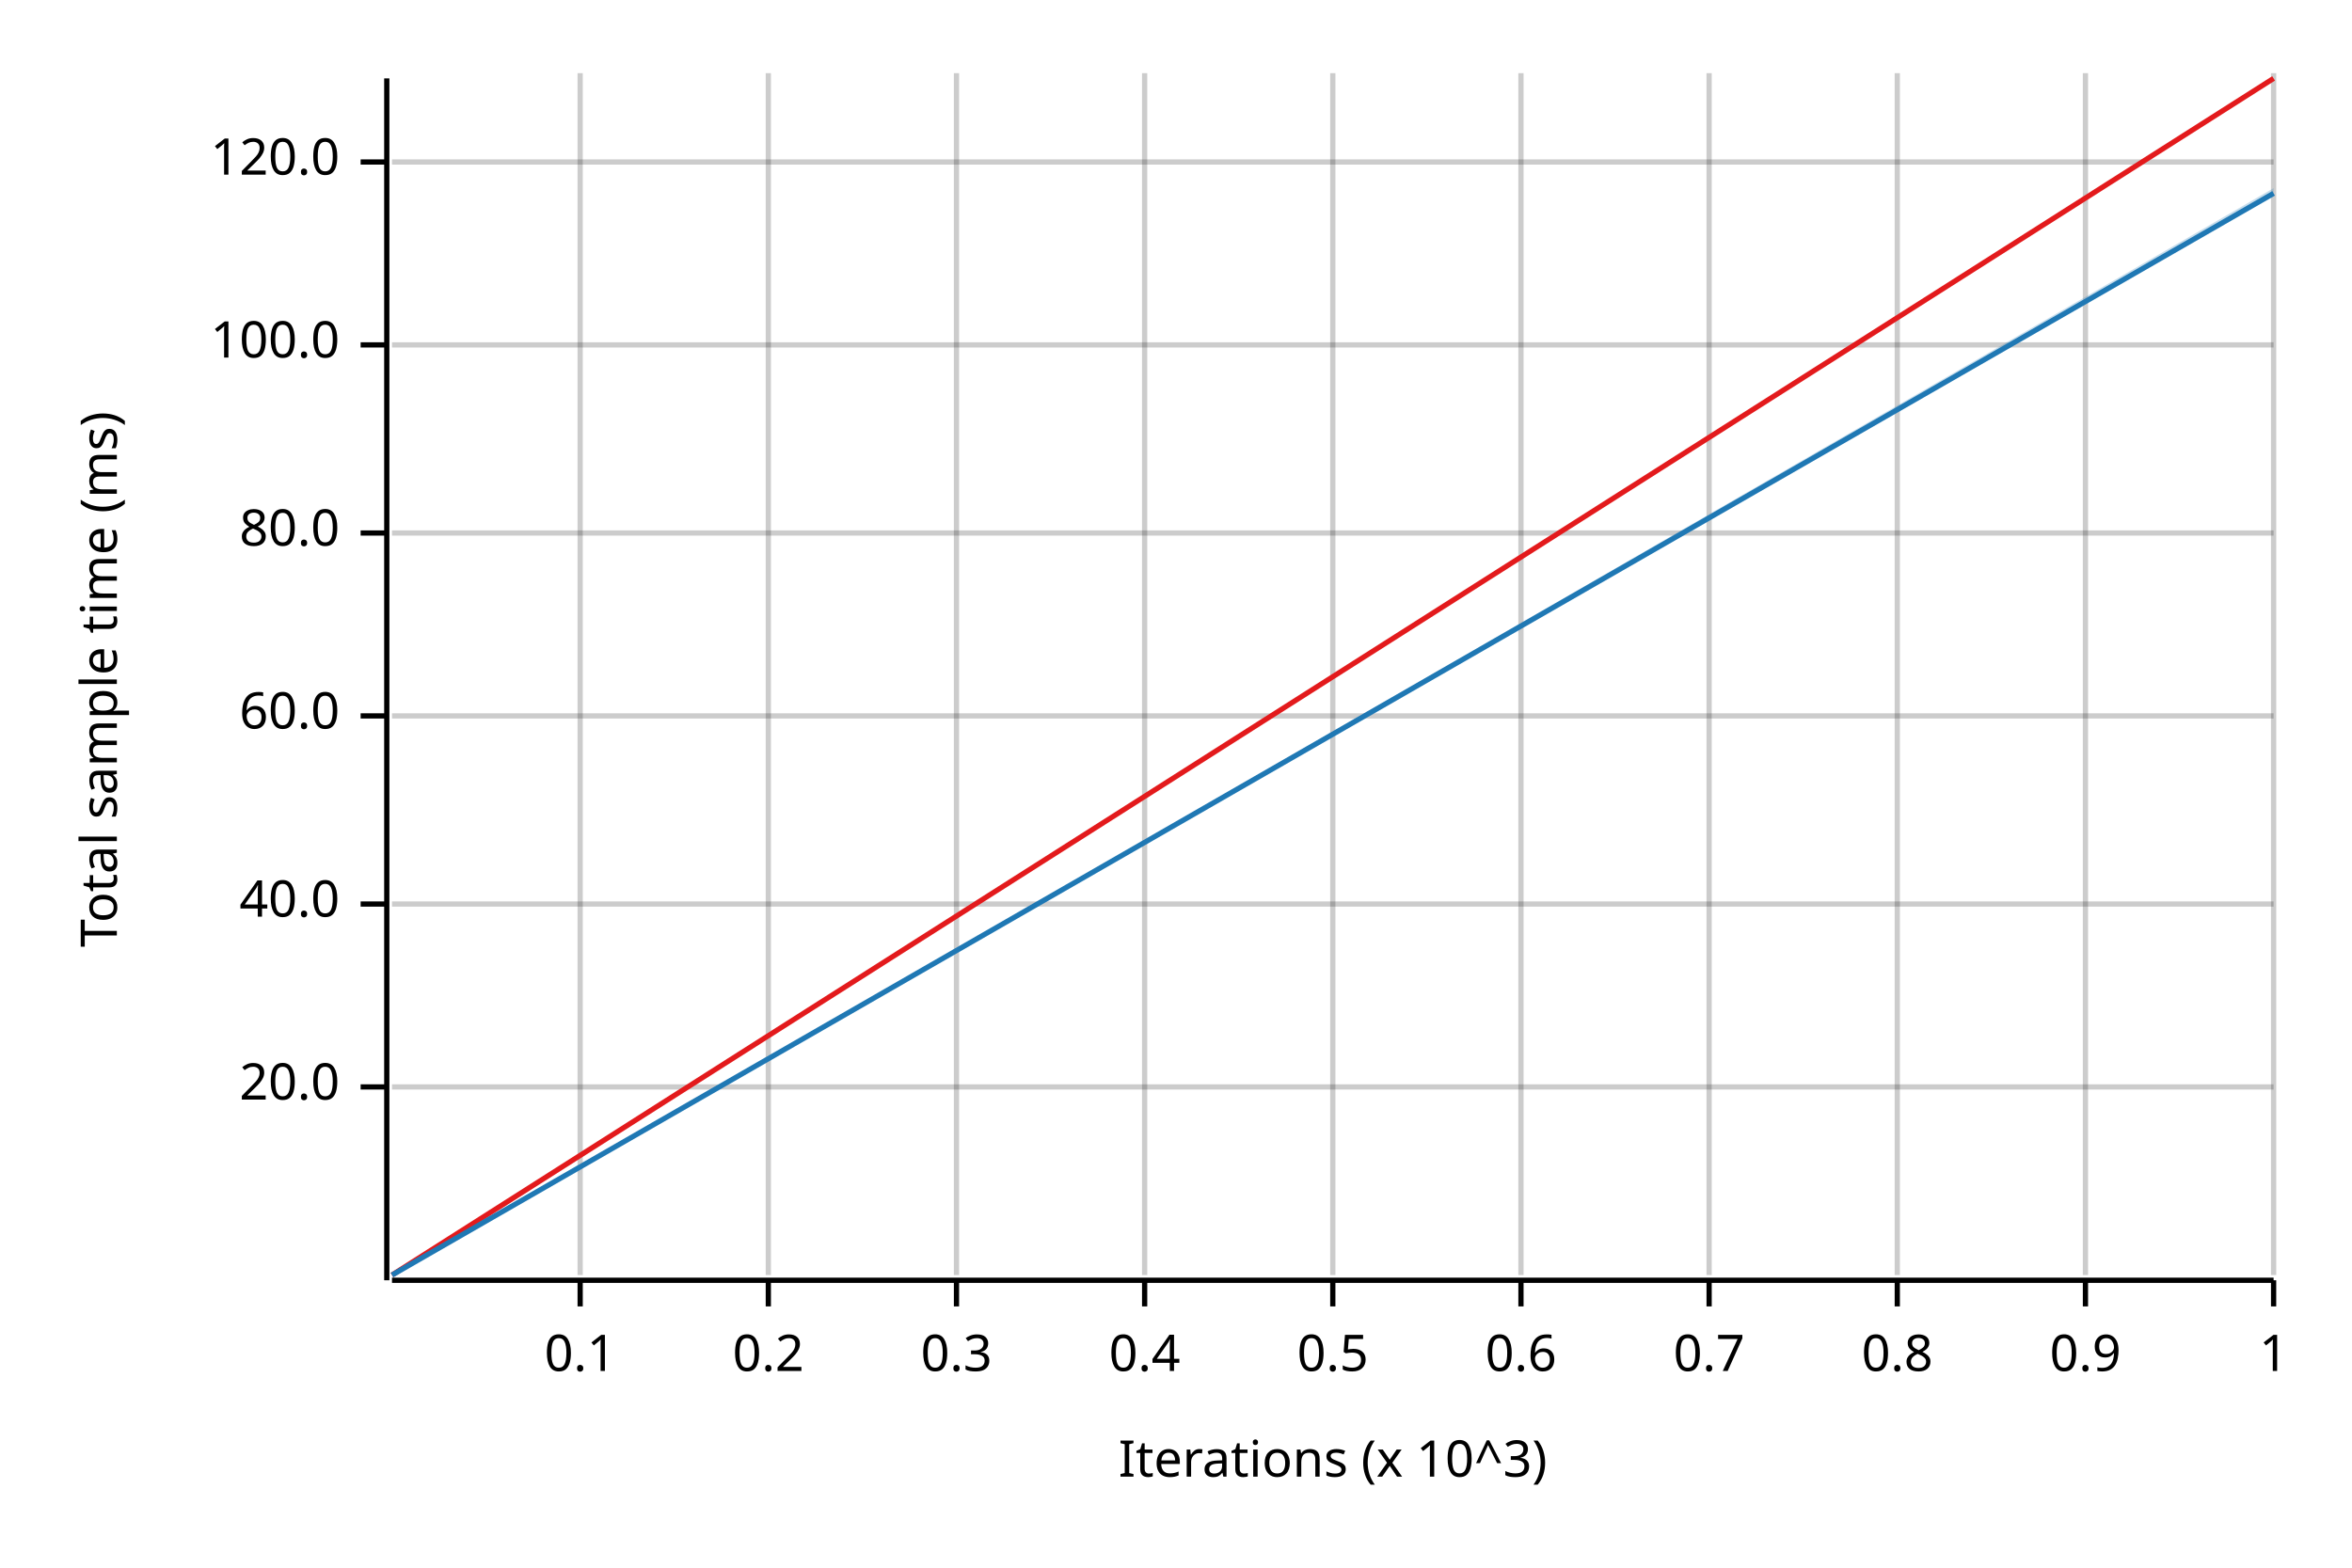
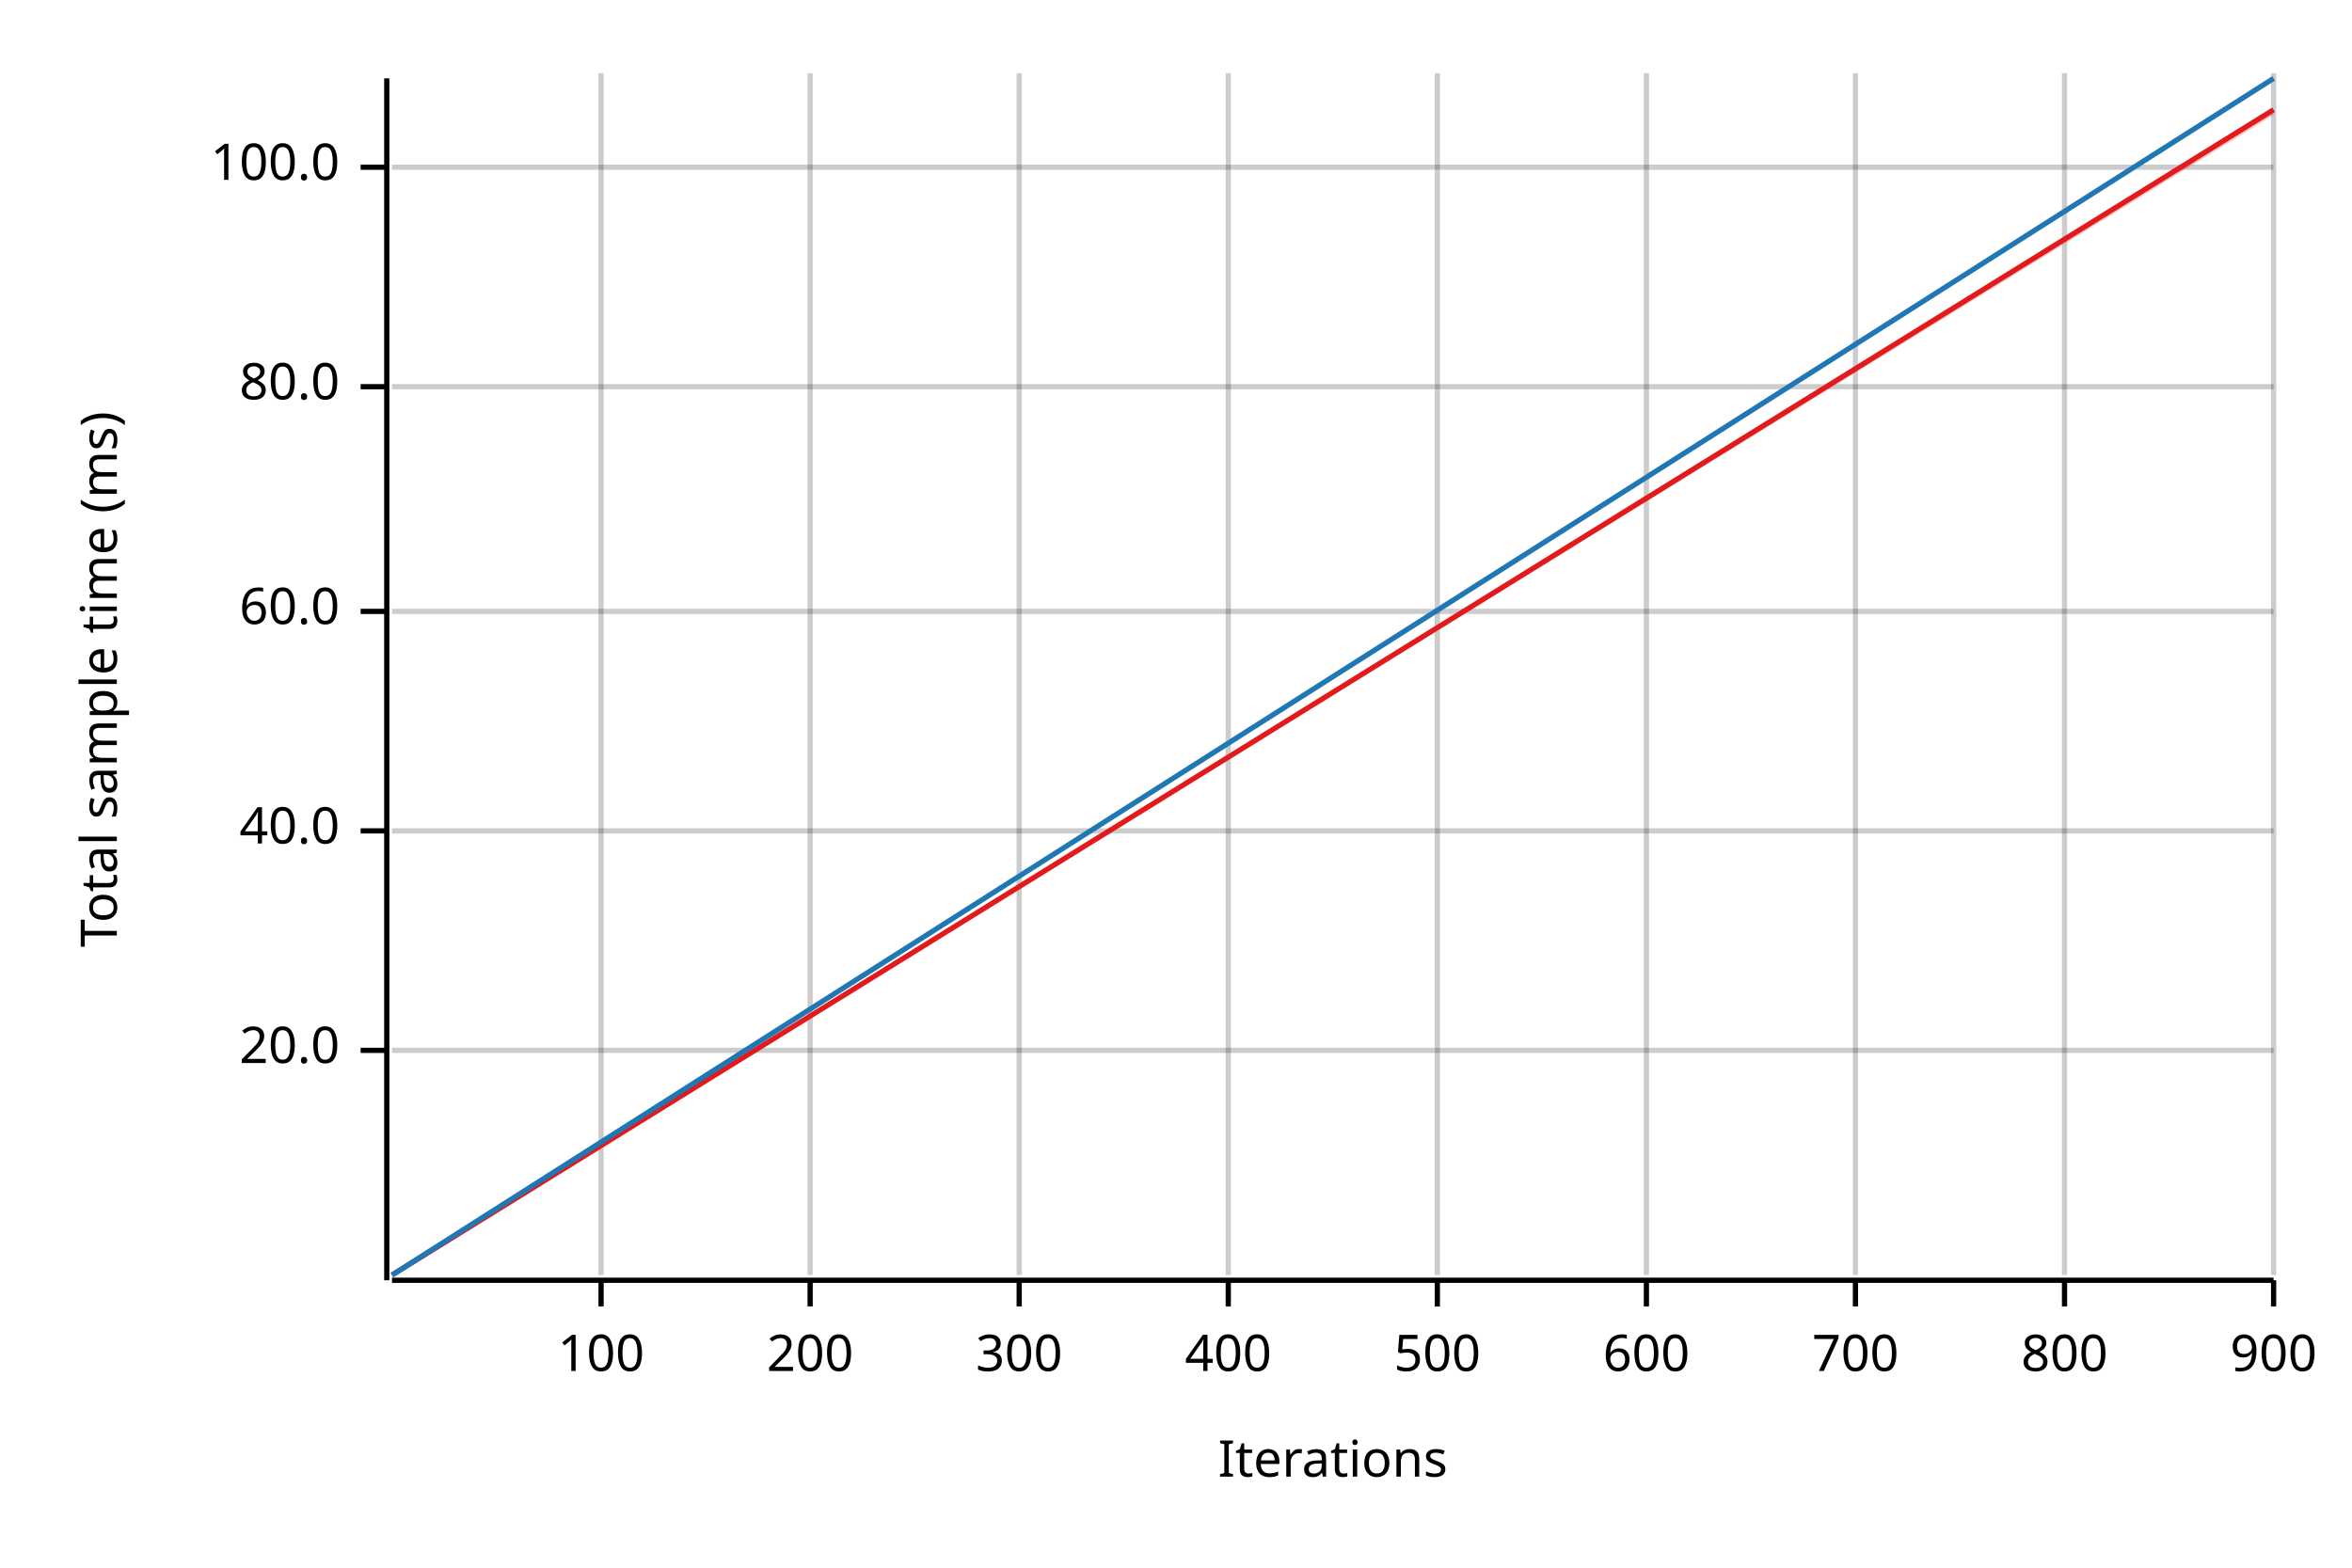
<svg xmlns="http://www.w3.org/2000/svg" width="450" height="300" viewBox="0 0 450 300">
  <text x="15" y="130" dy="0.76em" text-anchor="middle" font-family="sans-serif" font-size="9.677" opacity="1" fill="#000000" transform="rotate(270, 15, 130)">
Total sample time (ms)
</text>
  <text x="255" y="285" dy="-0.5ex" text-anchor="middle" font-family="sans-serif" font-size="9.677" opacity="1" fill="#000000">
- Iterations (x 10^3)
+ Iterations
</text>
-   <line opacity="0.2" stroke="#000000" stroke-width="1" x1="111" y1="244" x2="111" y2="14" />
-   <line opacity="0.2" stroke="#000000" stroke-width="1" x1="147" y1="244" x2="147" y2="14" />
-   <line opacity="0.2" stroke="#000000" stroke-width="1" x1="183" y1="244" x2="183" y2="14" />
-   <line opacity="0.2" stroke="#000000" stroke-width="1" x1="219" y1="244" x2="219" y2="14" />
-   <line opacity="0.2" stroke="#000000" stroke-width="1" x1="255" y1="244" x2="255" y2="14" />
-   <line opacity="0.2" stroke="#000000" stroke-width="1" x1="291" y1="244" x2="291" y2="14" />
-   <line opacity="0.2" stroke="#000000" stroke-width="1" x1="327" y1="244" x2="327" y2="14" />
-   <line opacity="0.2" stroke="#000000" stroke-width="1" x1="363" y1="244" x2="363" y2="14" />
-   <line opacity="0.2" stroke="#000000" stroke-width="1" x1="399" y1="244" x2="399" y2="14" />
+   <line opacity="0.2" stroke="#000000" stroke-width="1" x1="115" y1="244" x2="115" y2="14" />
+   <line opacity="0.2" stroke="#000000" stroke-width="1" x1="155" y1="244" x2="155" y2="14" />
+   <line opacity="0.2" stroke="#000000" stroke-width="1" x1="195" y1="244" x2="195" y2="14" />
+   <line opacity="0.2" stroke="#000000" stroke-width="1" x1="235" y1="244" x2="235" y2="14" />
+   <line opacity="0.2" stroke="#000000" stroke-width="1" x1="275" y1="244" x2="275" y2="14" />
+   <line opacity="0.2" stroke="#000000" stroke-width="1" x1="315" y1="244" x2="315" y2="14" />
+   <line opacity="0.2" stroke="#000000" stroke-width="1" x1="355" y1="244" x2="355" y2="14" />
+   <line opacity="0.2" stroke="#000000" stroke-width="1" x1="395" y1="244" x2="395" y2="14" />
  <line opacity="0.2" stroke="#000000" stroke-width="1" x1="435" y1="244" x2="435" y2="14" />
-   <line opacity="0.2" stroke="#000000" stroke-width="1" x1="75" y1="208" x2="435" y2="208" />
-   <line opacity="0.2" stroke="#000000" stroke-width="1" x1="75" y1="173" x2="435" y2="173" />
-   <line opacity="0.2" stroke="#000000" stroke-width="1" x1="75" y1="137" x2="435" y2="137" />
-   <line opacity="0.2" stroke="#000000" stroke-width="1" x1="75" y1="102" x2="435" y2="102" />
-   <line opacity="0.2" stroke="#000000" stroke-width="1" x1="75" y1="66" x2="435" y2="66" />
-   <line opacity="0.2" stroke="#000000" stroke-width="1" x1="75" y1="31" x2="435" y2="31" />
+   <line opacity="0.2" stroke="#000000" stroke-width="1" x1="75" y1="201" x2="435" y2="201" />
+   <line opacity="0.2" stroke="#000000" stroke-width="1" x1="75" y1="159" x2="435" y2="159" />
+   <line opacity="0.2" stroke="#000000" stroke-width="1" x1="75" y1="117" x2="435" y2="117" />
+   <line opacity="0.2" stroke="#000000" stroke-width="1" x1="75" y1="74" x2="435" y2="74" />
+   <line opacity="0.2" stroke="#000000" stroke-width="1" x1="75" y1="32" x2="435" y2="32" />
  <polyline fill="none" opacity="1" stroke="#000000" stroke-width="1" points="74,15 74,245 " />
-   <text x="65" y="208" dy="0.5ex" text-anchor="end" font-family="sans-serif" font-size="9.677" opacity="1" fill="#000000">
+   <text x="65" y="201" dy="0.5ex" text-anchor="end" font-family="sans-serif" font-size="9.677" opacity="1" fill="#000000">
20.0
</text>
-   <polyline fill="none" opacity="1" stroke="#000000" stroke-width="1" points="69,208 74,208 " />
-   <text x="65" y="173" dy="0.5ex" text-anchor="end" font-family="sans-serif" font-size="9.677" opacity="1" fill="#000000">
+   <polyline fill="none" opacity="1" stroke="#000000" stroke-width="1" points="69,201 74,201 " />
+   <text x="65" y="159" dy="0.5ex" text-anchor="end" font-family="sans-serif" font-size="9.677" opacity="1" fill="#000000">
40.0
</text>
-   <polyline fill="none" opacity="1" stroke="#000000" stroke-width="1" points="69,173 74,173 " />
-   <text x="65" y="137" dy="0.5ex" text-anchor="end" font-family="sans-serif" font-size="9.677" opacity="1" fill="#000000">
+   <polyline fill="none" opacity="1" stroke="#000000" stroke-width="1" points="69,159 74,159 " />
+   <text x="65" y="117" dy="0.5ex" text-anchor="end" font-family="sans-serif" font-size="9.677" opacity="1" fill="#000000">
60.0
</text>
-   <polyline fill="none" opacity="1" stroke="#000000" stroke-width="1" points="69,137 74,137 " />
-   <text x="65" y="102" dy="0.5ex" text-anchor="end" font-family="sans-serif" font-size="9.677" opacity="1" fill="#000000">
+   <polyline fill="none" opacity="1" stroke="#000000" stroke-width="1" points="69,117 74,117 " />
+   <text x="65" y="74" dy="0.5ex" text-anchor="end" font-family="sans-serif" font-size="9.677" opacity="1" fill="#000000">
80.0
</text>
-   <polyline fill="none" opacity="1" stroke="#000000" stroke-width="1" points="69,102 74,102 " />
-   <text x="65" y="66" dy="0.5ex" text-anchor="end" font-family="sans-serif" font-size="9.677" opacity="1" fill="#000000">
+   <polyline fill="none" opacity="1" stroke="#000000" stroke-width="1" points="69,74 74,74 " />
+   <text x="65" y="32" dy="0.5ex" text-anchor="end" font-family="sans-serif" font-size="9.677" opacity="1" fill="#000000">
100.0
</text>
-   <polyline fill="none" opacity="1" stroke="#000000" stroke-width="1" points="69,66 74,66 " />
-   <text x="65" y="31" dy="0.5ex" text-anchor="end" font-family="sans-serif" font-size="9.677" opacity="1" fill="#000000">
- 120.0
+   <polyline fill="none" opacity="1" stroke="#000000" stroke-width="1" points="69,32 74,32 " />
+   <polyline fill="none" opacity="1" stroke="#000000" stroke-width="1" points="75,245 435,245 " />
+   <text x="115" y="255" dy="0.76em" text-anchor="middle" font-family="sans-serif" font-size="9.677" opacity="1" fill="#000000">
+ 100
</text>
-   <polyline fill="none" opacity="1" stroke="#000000" stroke-width="1" points="69,31 74,31 " />
-   <polyline fill="none" opacity="1" stroke="#000000" stroke-width="1" points="75,245 435,245 " />
-   <text x="111" y="255" dy="0.76em" text-anchor="middle" font-family="sans-serif" font-size="9.677" opacity="1" fill="#000000">
- 0.1
+   <polyline fill="none" opacity="1" stroke="#000000" stroke-width="1" points="115,245 115,250 " />
+   <text x="155" y="255" dy="0.76em" text-anchor="middle" font-family="sans-serif" font-size="9.677" opacity="1" fill="#000000">
+ 200
</text>
-   <polyline fill="none" opacity="1" stroke="#000000" stroke-width="1" points="111,245 111,250 " />
-   <text x="147" y="255" dy="0.76em" text-anchor="middle" font-family="sans-serif" font-size="9.677" opacity="1" fill="#000000">
- 0.2
+   <polyline fill="none" opacity="1" stroke="#000000" stroke-width="1" points="155,245 155,250 " />
+   <text x="195" y="255" dy="0.76em" text-anchor="middle" font-family="sans-serif" font-size="9.677" opacity="1" fill="#000000">
+ 300
</text>
-   <polyline fill="none" opacity="1" stroke="#000000" stroke-width="1" points="147,245 147,250 " />
-   <text x="183" y="255" dy="0.76em" text-anchor="middle" font-family="sans-serif" font-size="9.677" opacity="1" fill="#000000">
- 0.3
+   <polyline fill="none" opacity="1" stroke="#000000" stroke-width="1" points="195,245 195,250 " />
+   <text x="235" y="255" dy="0.76em" text-anchor="middle" font-family="sans-serif" font-size="9.677" opacity="1" fill="#000000">
+ 400
</text>
-   <polyline fill="none" opacity="1" stroke="#000000" stroke-width="1" points="183,245 183,250 " />
-   <text x="219" y="255" dy="0.76em" text-anchor="middle" font-family="sans-serif" font-size="9.677" opacity="1" fill="#000000">
- 0.4
+   <polyline fill="none" opacity="1" stroke="#000000" stroke-width="1" points="235,245 235,250 " />
+   <text x="275" y="255" dy="0.76em" text-anchor="middle" font-family="sans-serif" font-size="9.677" opacity="1" fill="#000000">
+ 500
</text>
-   <polyline fill="none" opacity="1" stroke="#000000" stroke-width="1" points="219,245 219,250 " />
-   <text x="255" y="255" dy="0.76em" text-anchor="middle" font-family="sans-serif" font-size="9.677" opacity="1" fill="#000000">
- 0.5
+   <polyline fill="none" opacity="1" stroke="#000000" stroke-width="1" points="275,245 275,250 " />
+   <text x="315" y="255" dy="0.76em" text-anchor="middle" font-family="sans-serif" font-size="9.677" opacity="1" fill="#000000">
+ 600
</text>
-   <polyline fill="none" opacity="1" stroke="#000000" stroke-width="1" points="255,245 255,250 " />
-   <text x="291" y="255" dy="0.76em" text-anchor="middle" font-family="sans-serif" font-size="9.677" opacity="1" fill="#000000">
- 0.6
+   <polyline fill="none" opacity="1" stroke="#000000" stroke-width="1" points="315,245 315,250 " />
+   <text x="355" y="255" dy="0.76em" text-anchor="middle" font-family="sans-serif" font-size="9.677" opacity="1" fill="#000000">
+ 700
</text>
-   <polyline fill="none" opacity="1" stroke="#000000" stroke-width="1" points="291,245 291,250 " />
-   <text x="327" y="255" dy="0.76em" text-anchor="middle" font-family="sans-serif" font-size="9.677" opacity="1" fill="#000000">
- 0.7
+   <polyline fill="none" opacity="1" stroke="#000000" stroke-width="1" points="355,245 355,250 " />
+   <text x="395" y="255" dy="0.76em" text-anchor="middle" font-family="sans-serif" font-size="9.677" opacity="1" fill="#000000">
+ 800
</text>
-   <polyline fill="none" opacity="1" stroke="#000000" stroke-width="1" points="327,245 327,250 " />
-   <text x="363" y="255" dy="0.76em" text-anchor="middle" font-family="sans-serif" font-size="9.677" opacity="1" fill="#000000">
- 0.8
- </text>
-   <polyline fill="none" opacity="1" stroke="#000000" stroke-width="1" points="363,245 363,250 " />
-   <text x="399" y="255" dy="0.76em" text-anchor="middle" font-family="sans-serif" font-size="9.677" opacity="1" fill="#000000">
- 0.9
- </text>
-   <polyline fill="none" opacity="1" stroke="#000000" stroke-width="1" points="399,245 399,250 " />
+   <polyline fill="none" opacity="1" stroke="#000000" stroke-width="1" points="395,245 395,250 " />
  <text x="435" y="255" dy="0.76em" text-anchor="middle" font-family="sans-serif" font-size="9.677" opacity="1" fill="#000000">
- 1
+ 900
</text>
  <polyline fill="none" opacity="1" stroke="#000000" stroke-width="1" points="435,245 435,250 " />
-   <polyline fill="none" opacity="1" stroke="#E31A1C" stroke-width="1" points="75,244 435,15 " />
-   <polygon opacity="0.25" fill="#E31A1C" points="75,244 435,15 435,15 " />
-   <polyline fill="none" opacity="1" stroke="#1F78B4" stroke-width="1" points="75,244 435,37 " />
-   <polygon opacity="0.25" fill="#1F78B4" points="75,244 435,37 435,36 " />
+   <polyline fill="none" opacity="1" stroke="#E31A1C" stroke-width="1" points="75,244 435,21 " />
+   <polygon opacity="0.25" fill="#E31A1C" points="75,244 435,22 435,21 " />
+   <polyline fill="none" opacity="1" stroke="#1F78B4" stroke-width="1" points="75,244 435,15 " />
+   <polygon opacity="0.25" fill="#1F78B4" points="75,244 435,15 435,15 " />
</svg>
